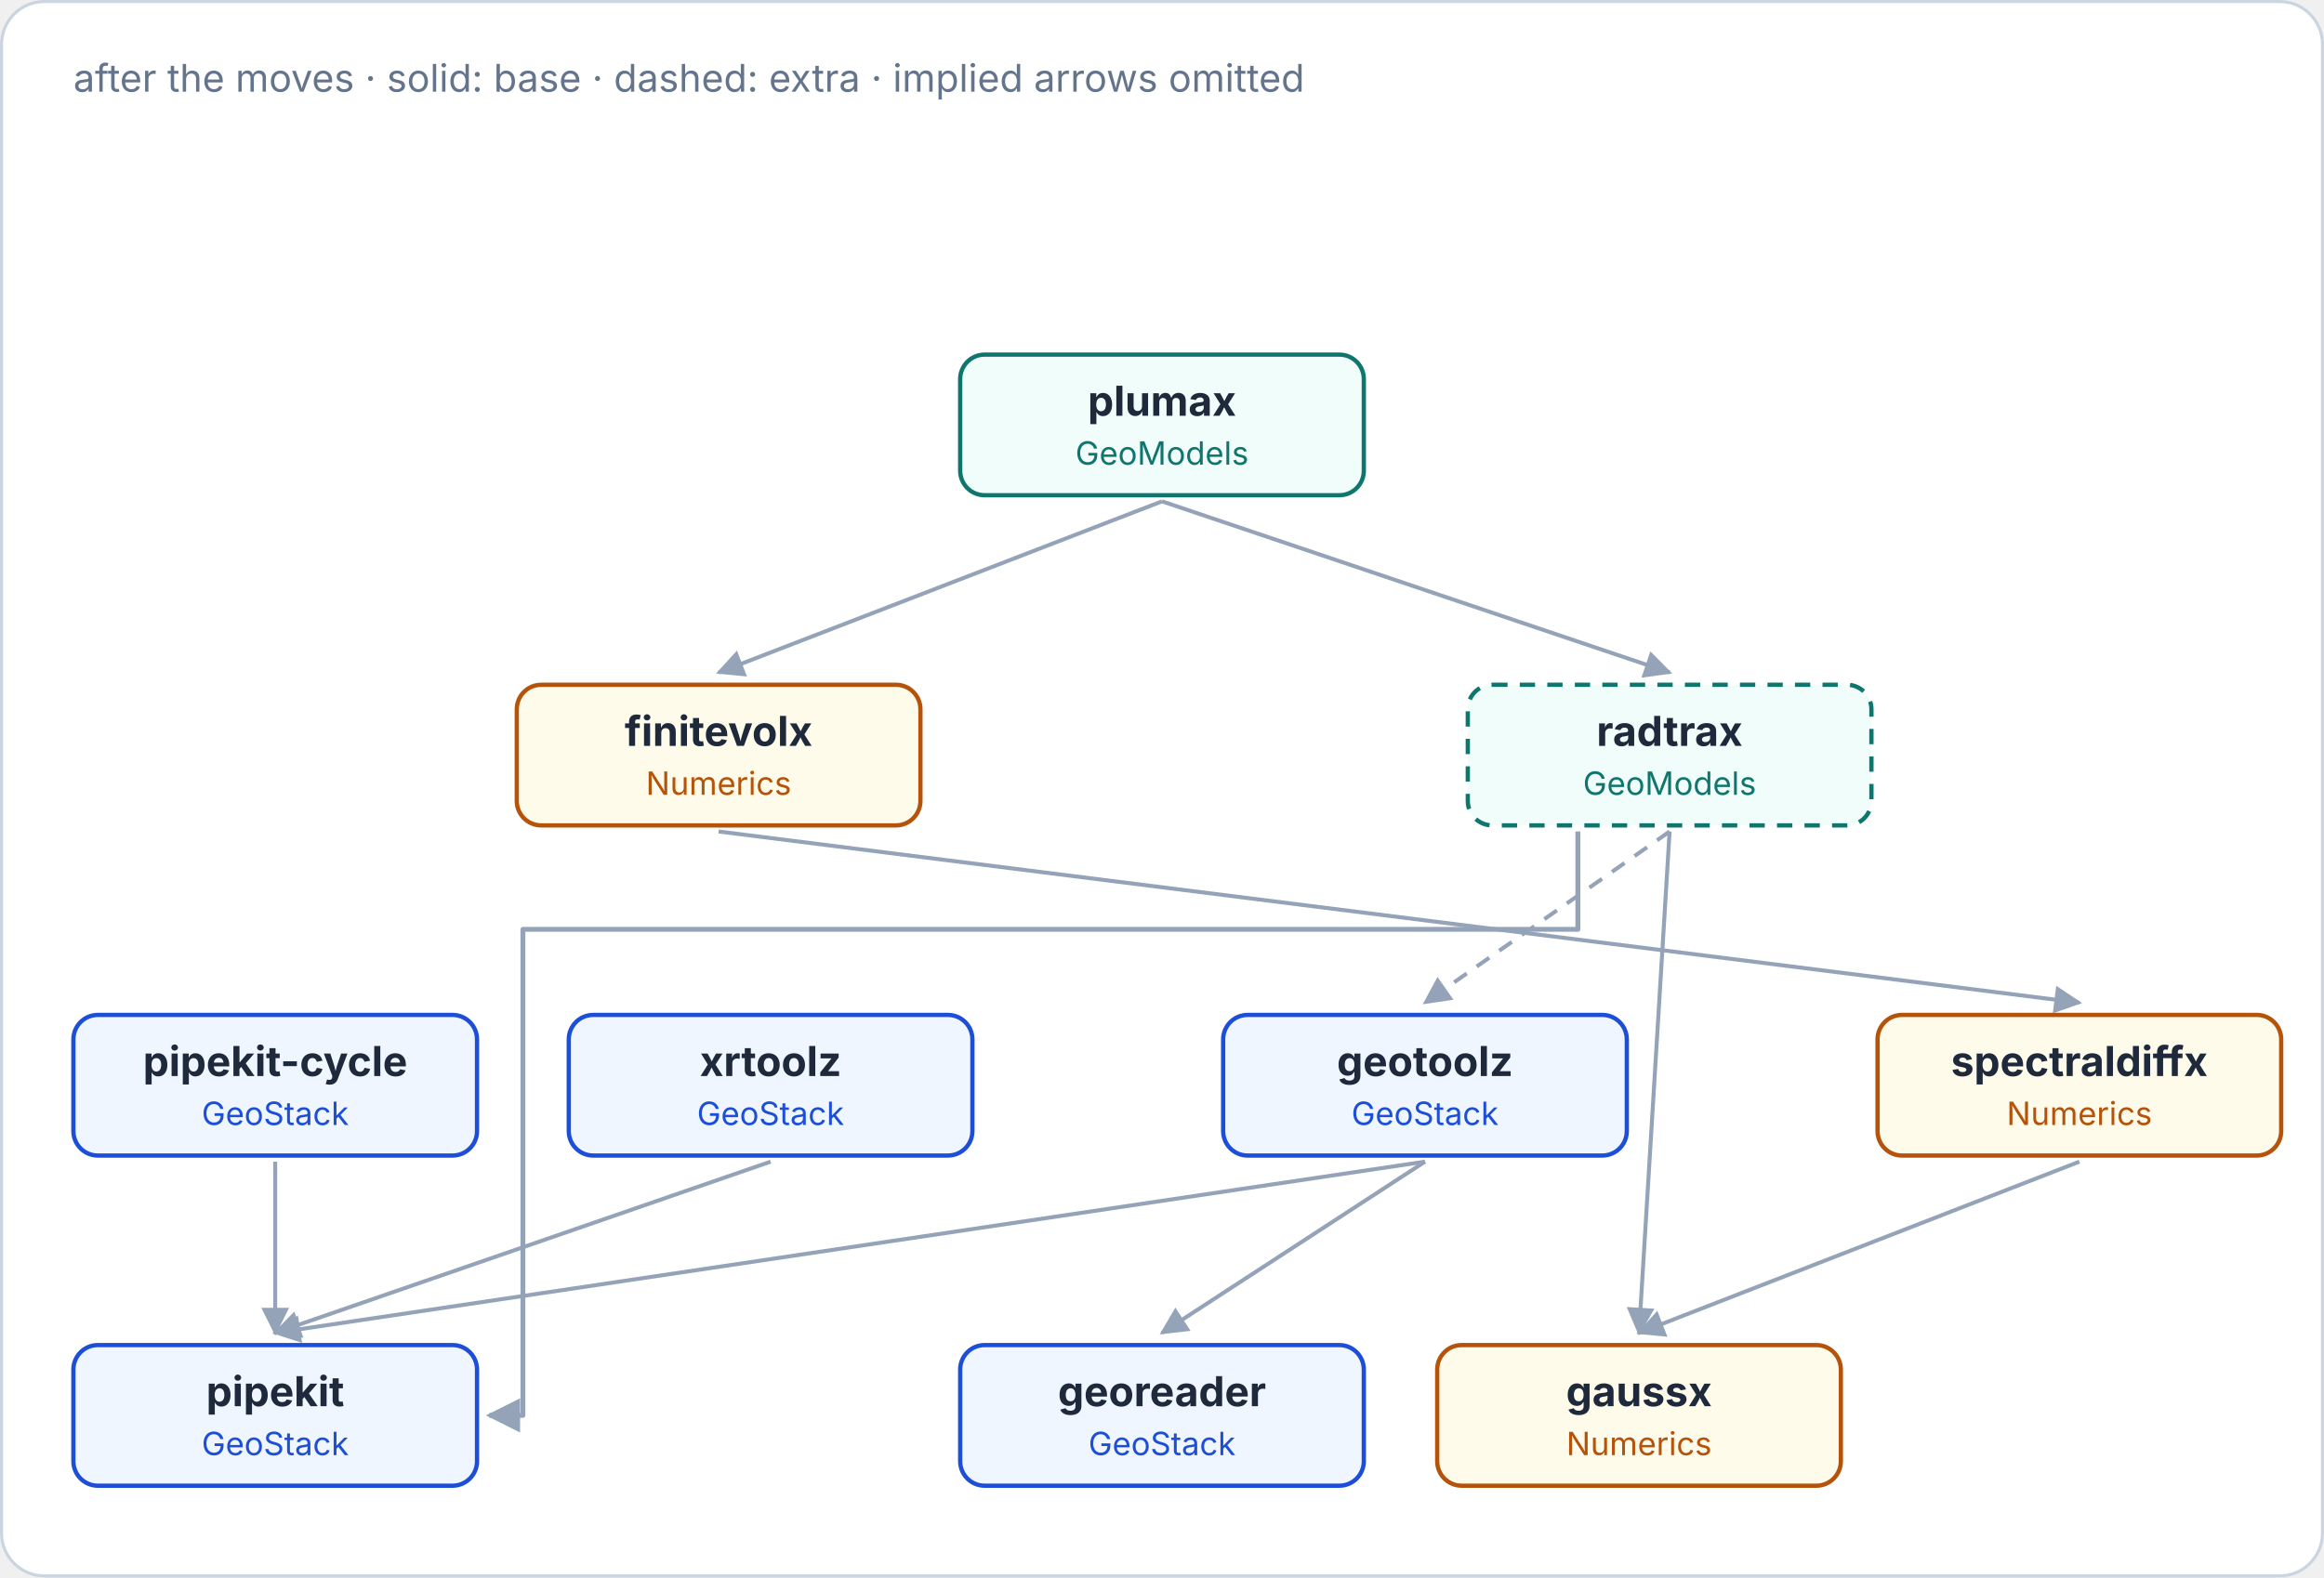
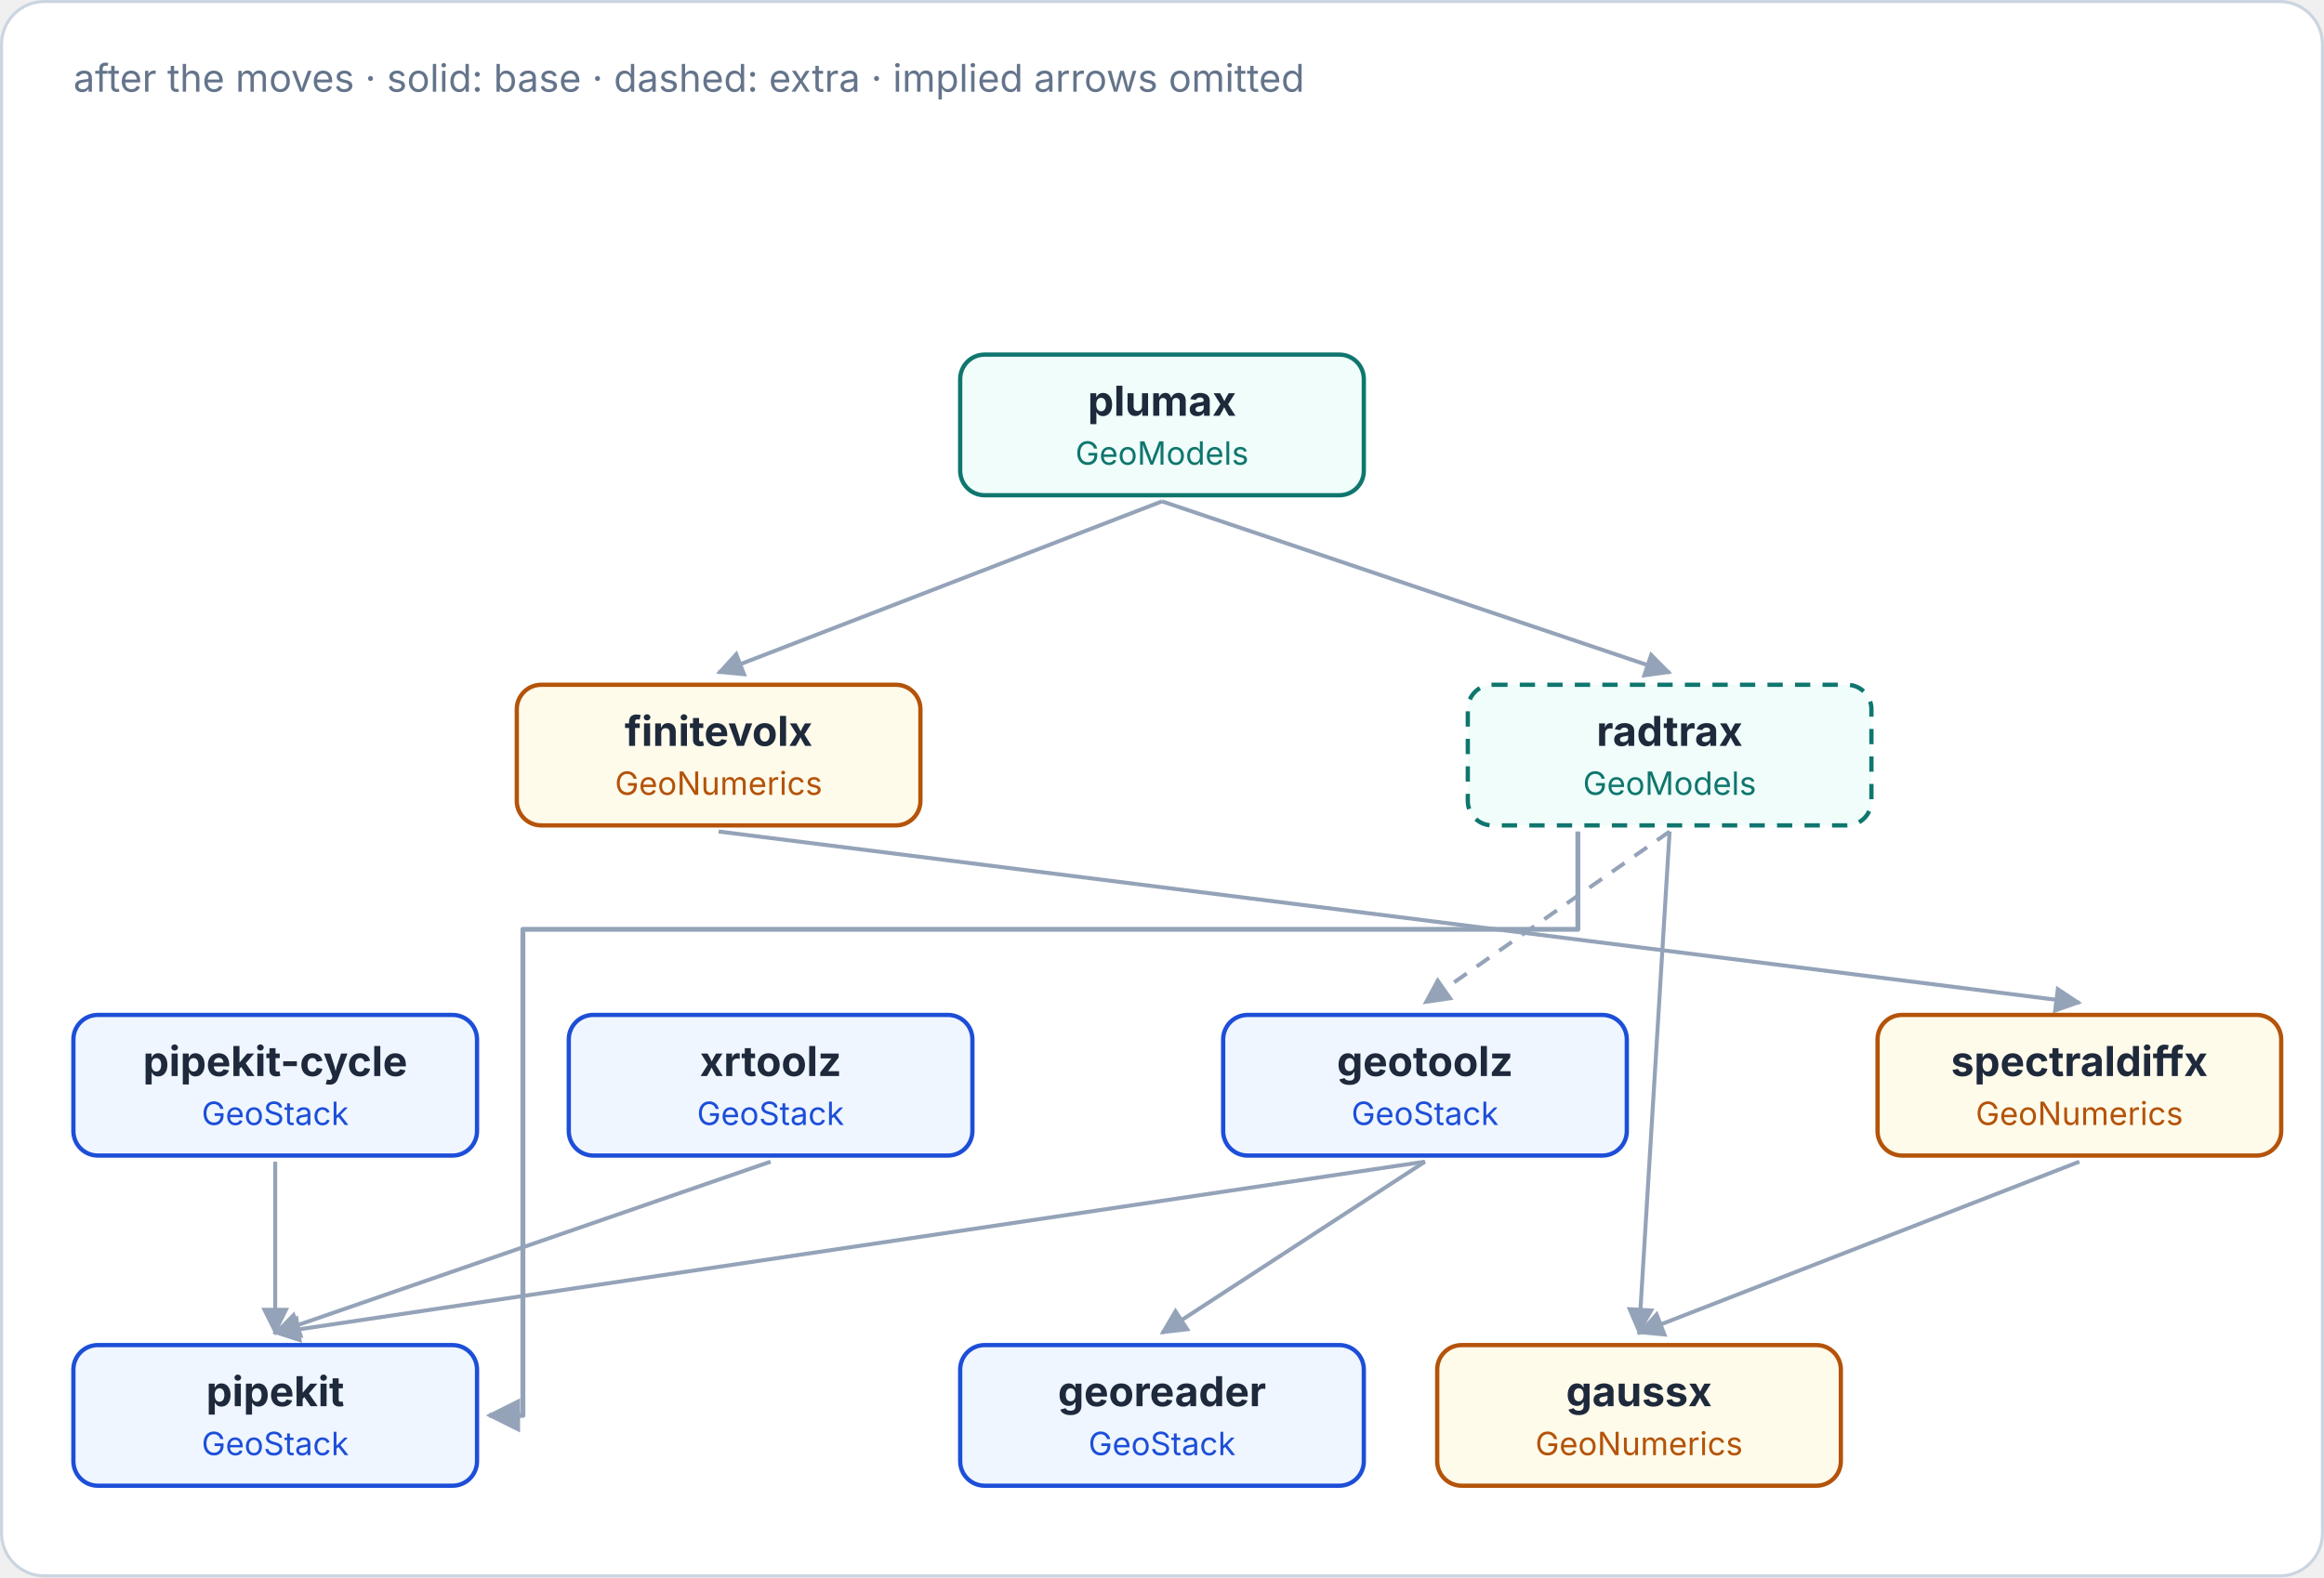
<svg xmlns="http://www.w3.org/2000/svg" viewBox="0 0 760 516" width="760" height="516" role="img" aria-label="The stack's package graph after the moves, by layer: pipekit, georeader and gaussx at the bottom; pipekit-cycle, geotoolz, xrtoolz and spectraldiffx above them; finitevolx and radtrax next; plumax on top. Solid arrows are base dependencies and dashed arrows extras. radtrax is new; the graph has no cycle. An arrow implied by a longer path is not drawn." font-family="Inter, 'Helvetica Neue', Arial, 'DejaVu Sans', sans-serif">
  <defs>
    <marker id="m94a3b8" viewBox="0 0 10 10" refX="9" refY="5" markerWidth="7" markerHeight="7" orient="auto-start-reverse">
      <path d="M0,0 L10,5 L0,10 z" fill="#94a3b8" />
    </marker>
  </defs>
  <rect x="0.5" y="0.5" width="759" height="515" rx="14" fill="#ffffff" stroke="#cbd5e1" />
  <line x1="90.0" y1="380.0" x2="90.0" y2="436.0" stroke="#94a3b8" stroke-width="1.3" marker-end="url(#m94a3b8)" />
  <line x1="466.0" y1="380.0" x2="380.0" y2="436.0" stroke="#94a3b8" stroke-width="1.3" marker-end="url(#m94a3b8)" />
  <line x1="466.0" y1="380.0" x2="90.0" y2="436.0" stroke="#94a3b8" stroke-width="1.3" marker-end="url(#m94a3b8)" />
  <line x1="252.0" y1="380.0" x2="90.0" y2="436.0" stroke="#94a3b8" stroke-width="1.3" marker-end="url(#m94a3b8)" />
  <line x1="680.0" y1="380.0" x2="536.0" y2="436.0" stroke="#94a3b8" stroke-width="1.3" marker-end="url(#m94a3b8)" />
  <line x1="235.0" y1="272.0" x2="680.0" y2="328.0" stroke="#94a3b8" stroke-width="1.3" marker-end="url(#m94a3b8)" />
  <line x1="380.0" y1="164.0" x2="235.0" y2="220.0" stroke="#94a3b8" stroke-width="1.3" marker-end="url(#m94a3b8)" />
  <line x1="380.0" y1="164.0" x2="546.0" y2="220.0" stroke="#94a3b8" stroke-width="1.3" marker-end="url(#m94a3b8)" />
  <line x1="546.0" y1="272.0" x2="536.0" y2="436.0" stroke="#94a3b8" stroke-width="1.3" marker-end="url(#m94a3b8)" />
  <line x1="546.0" y1="272.0" x2="466.0" y2="328.0" stroke="#94a3b8" stroke-width="1.3" stroke-dasharray="5 4" marker-end="url(#m94a3b8)" />
  <path d="M516.0,272.0 L516.0,304.0 L171.0,304.0 L171.0,463.0 L160.0,463.0" fill="none" stroke="#94a3b8" stroke-width="1.6" stroke-linejoin="round" marker-end="url(#m94a3b8)" />
  <rect x="24.0" y="440.0" width="132.0" height="46.0" rx="8" fill="#eff6ff" stroke="#1d4ed8" stroke-width="1.4" />
  <text x="90.0" y="460.0" font-size="13.5" fill="#1e293b" text-anchor="middle" font-weight="700">pipekit</text>
  <text x="90.0" y="476.0" font-size="10.5" fill="#1d4ed8" text-anchor="middle" font-weight="400">GeoStack</text>
  <rect x="314.0" y="440.0" width="132.0" height="46.0" rx="8" fill="#eff6ff" stroke="#1d4ed8" stroke-width="1.4" />
  <text x="380.0" y="460.0" font-size="13.5" fill="#1e293b" text-anchor="middle" font-weight="700">georeader</text>
  <text x="380.0" y="476.0" font-size="10.5" fill="#1d4ed8" text-anchor="middle" font-weight="400">GeoStack</text>
  <rect x="470.0" y="440.0" width="132.0" height="46.0" rx="8" fill="#fffbeb" stroke="#b45309" stroke-width="1.4" />
  <text x="536.0" y="460.0" font-size="13.5" fill="#1e293b" text-anchor="middle" font-weight="700">gaussx</text>
-   <text x="536.0" y="476.0" font-size="10.5" fill="#b45309" text-anchor="middle" font-weight="400">Numerics</text>
+   <text x="536.0" y="476.0" font-size="10.5" fill="#b45309" text-anchor="middle" font-weight="400">GeoNumerics</text>
  <rect x="24.0" y="332.0" width="132.0" height="46.0" rx="8" fill="#eff6ff" stroke="#1d4ed8" stroke-width="1.4" />
  <text x="90.0" y="352.0" font-size="13.5" fill="#1e293b" text-anchor="middle" font-weight="700">pipekit-cycle</text>
  <text x="90.0" y="368.0" font-size="10.5" fill="#1d4ed8" text-anchor="middle" font-weight="400">GeoStack</text>
  <rect x="186.0" y="332.0" width="132.0" height="46.0" rx="8" fill="#eff6ff" stroke="#1d4ed8" stroke-width="1.4" />
  <text x="252.0" y="352.0" font-size="13.5" fill="#1e293b" text-anchor="middle" font-weight="700">xrtoolz</text>
  <text x="252.0" y="368.0" font-size="10.5" fill="#1d4ed8" text-anchor="middle" font-weight="400">GeoStack</text>
  <rect x="400.0" y="332.0" width="132.0" height="46.0" rx="8" fill="#eff6ff" stroke="#1d4ed8" stroke-width="1.4" />
  <text x="466.0" y="352.0" font-size="13.5" fill="#1e293b" text-anchor="middle" font-weight="700">geotoolz</text>
  <text x="466.0" y="368.0" font-size="10.5" fill="#1d4ed8" text-anchor="middle" font-weight="400">GeoStack</text>
  <rect x="614.0" y="332.0" width="132.0" height="46.0" rx="8" fill="#fffbeb" stroke="#b45309" stroke-width="1.4" />
  <text x="680.0" y="352.0" font-size="13.5" fill="#1e293b" text-anchor="middle" font-weight="700">spectraldiffx</text>
-   <text x="680.0" y="368.0" font-size="10.5" fill="#b45309" text-anchor="middle" font-weight="400">Numerics</text>
+   <text x="680.0" y="368.0" font-size="10.5" fill="#b45309" text-anchor="middle" font-weight="400">GeoNumerics</text>
  <rect x="169.0" y="224.0" width="132.0" height="46.0" rx="8" fill="#fffbeb" stroke="#b45309" stroke-width="1.4" />
  <text x="235.0" y="244.0" font-size="13.5" fill="#1e293b" text-anchor="middle" font-weight="700">finitevolx</text>
-   <text x="235.0" y="260.0" font-size="10.5" fill="#b45309" text-anchor="middle" font-weight="400">Numerics</text>
+   <text x="235.0" y="260.0" font-size="10.5" fill="#b45309" text-anchor="middle" font-weight="400">GeoNumerics</text>
  <rect x="480.0" y="224.0" width="132.0" height="46.0" rx="8" fill="#f0fdfa" stroke="#0f766e" stroke-width="1.4" stroke-dasharray="5 4" />
  <text x="546.0" y="244.0" font-size="13.5" fill="#1e293b" text-anchor="middle" font-weight="700">radtrax</text>
  <text x="546.0" y="260.0" font-size="10.5" fill="#0f766e" text-anchor="middle" font-weight="400">GeoModels</text>
  <rect x="314.0" y="116.0" width="132.0" height="46.0" rx="8" fill="#f0fdfa" stroke="#0f766e" stroke-width="1.4" />
  <text x="380.0" y="136.0" font-size="13.5" fill="#1e293b" text-anchor="middle" font-weight="700">plumax</text>
  <text x="380.0" y="152.0" font-size="10.5" fill="#0f766e" text-anchor="middle" font-weight="400">GeoModels</text>
  <text x="24.0" y="30.0" font-size="12.5" fill="#64748b" text-anchor="start" font-weight="400">after the moves · solid: base · dashed: extra · implied arrows omitted</text>
</svg>
